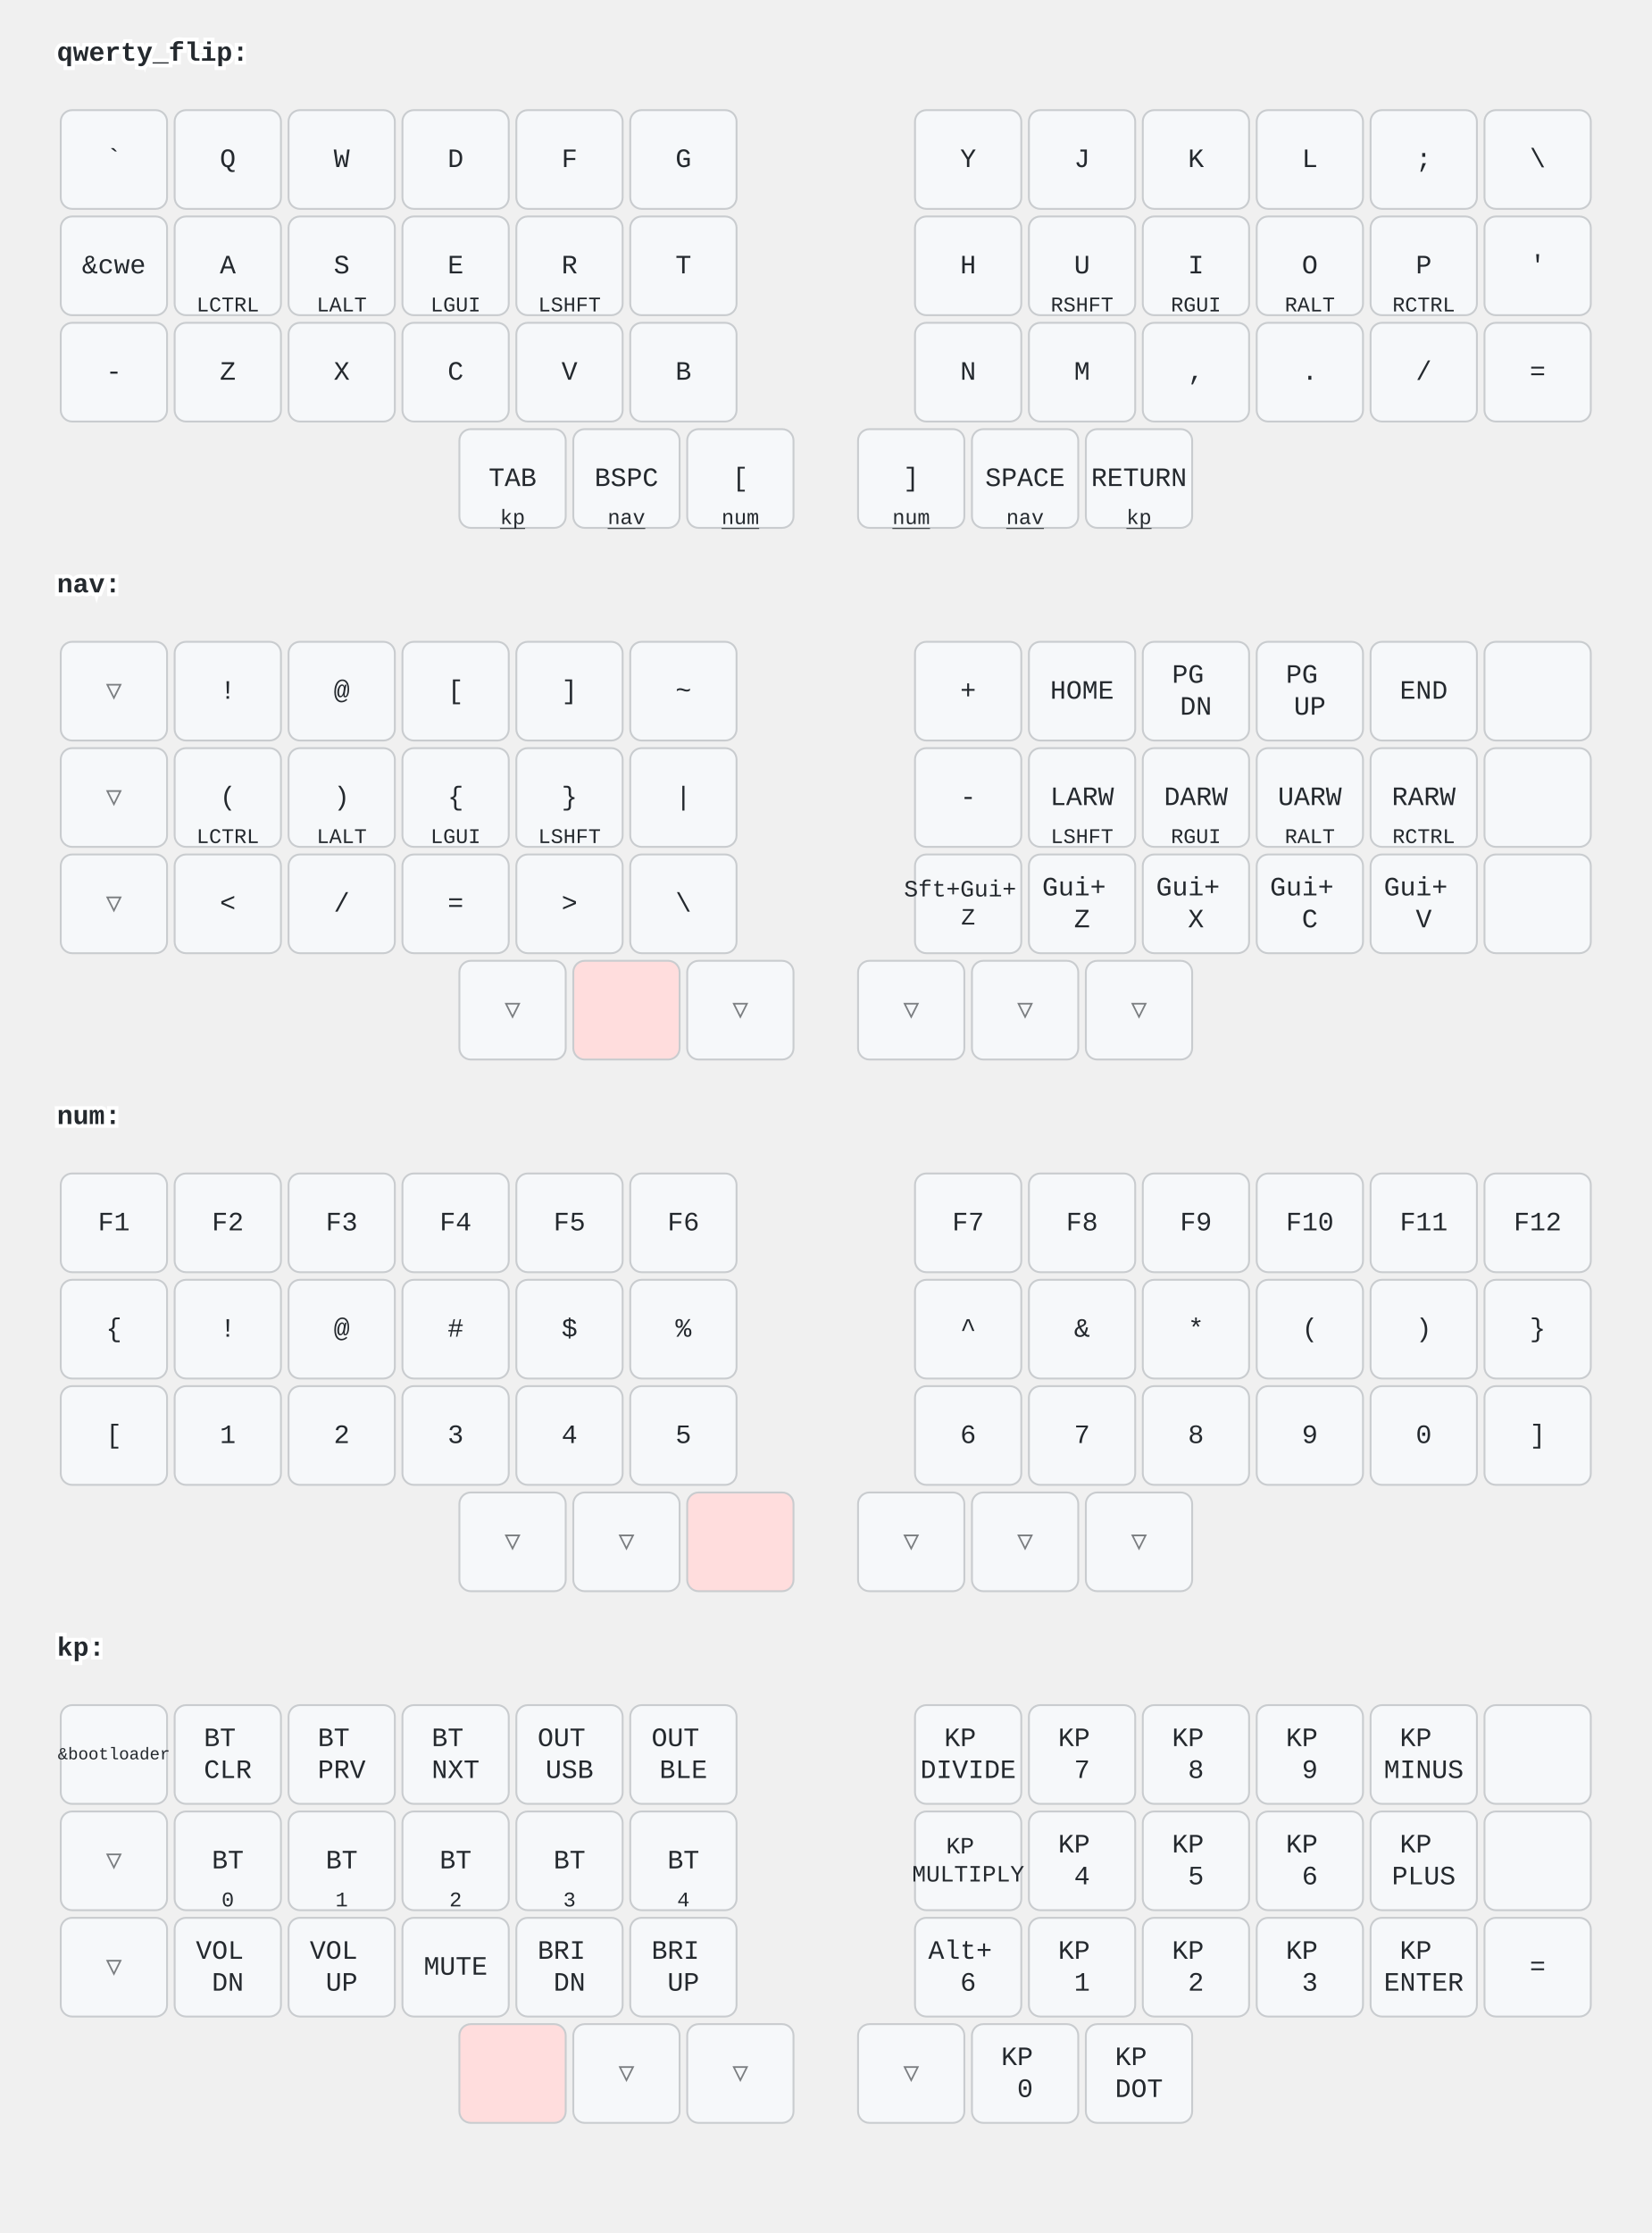
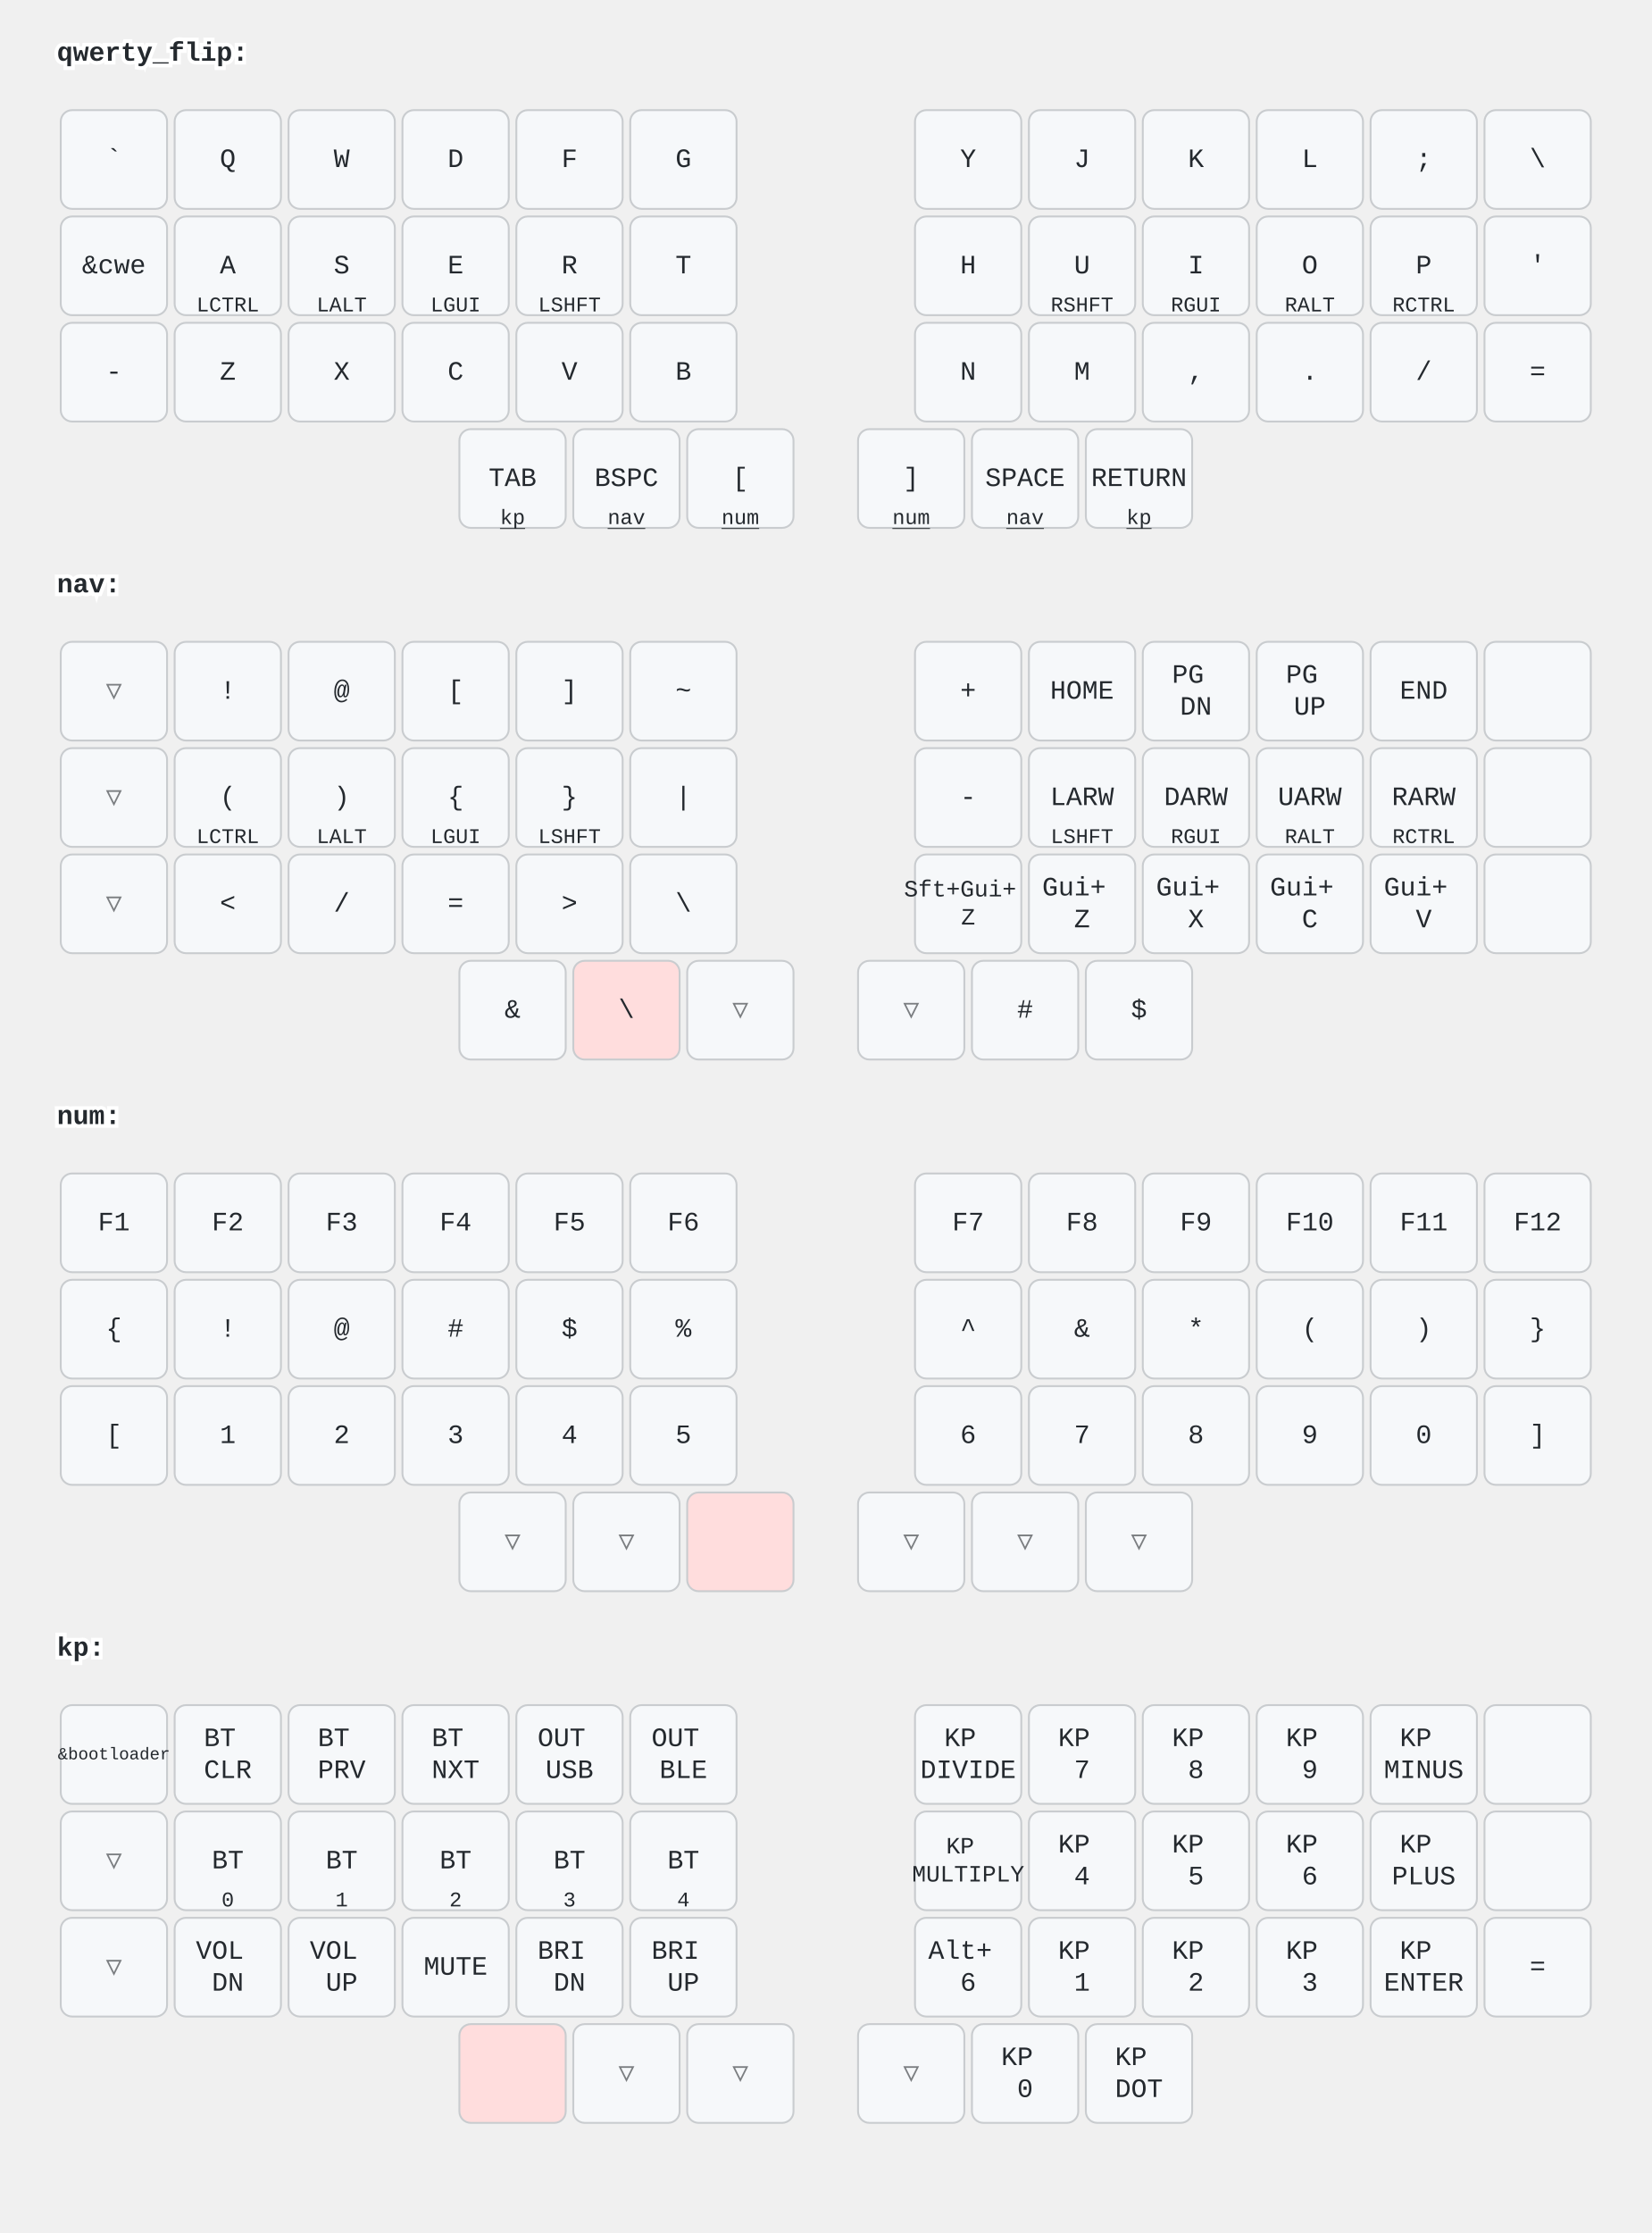
<svg xmlns="http://www.w3.org/2000/svg" width="870" height="1176" viewBox="0 0 870 1176" class="keymap">
  <style>/* inherit to force styles through use tags */
svg path {
    fill: inherit;
}

/* font and background color specifications */
svg.keymap {
    font-family: SFMono-Regular,Consolas,Liberation Mono,Menlo,monospace;
    font-size: 14px;
    font-kerning: normal;
    text-rendering: optimizeLegibility;
    fill: #24292e;
}

/* default key styling */
rect.key {
    fill: #f6f8fa;
}

rect.key, rect.combo {
    stroke: #c9cccf;
    stroke-width: 1;
}

/* default key side styling, only used is draw_key_sides is set */
rect.side {
    filter: brightness(90%);
}

/* color accent for combo boxes */
rect.combo, rect.combo-separate {
    fill: #cdf;
}

/* color accent for held keys */
rect.held, rect.combo.held {
    fill: #fdd;
}

/* color accent for ghost (optional) keys */
rect.ghost, rect.combo.ghost {
    stroke-dasharray: 4, 4;
    stroke-width: 2;
}

text {
    text-anchor: middle;
    dominant-baseline: middle;
}

/* styling for layer labels */
text.label {
    font-weight: bold;
    text-anchor: start;
    stroke: white;
    stroke-width: 4;
    paint-order: stroke;
}

/* styling for optional footer */
text.footer {
    text-anchor: end;
    dominant-baseline: auto;
    stroke: white;
    stroke-width: 4;
    paint-order: stroke;
}

/* styling for combo tap, and key hold/shifted label text */
text.combo, text.hold, text.shifted {
    font-size: 11px;
}

text.hold {
    text-anchor: middle;
    dominant-baseline: auto;
}

text.shifted {
    text-anchor: middle;
    dominant-baseline: hanging;
}

text.layer-activator {
    text-decoration: underline;
}

/* styling for hold/shifted label text in combo box */
text.combo.hold, text.combo.shifted {
    font-size: 8px;
}

/* lighter symbol for transparent keys */
text.trans {
    fill: #7b7e81;
}

/* styling for combo dendrons */
path.combo {
    stroke-width: 1;
    stroke: gray;
    fill: none;
}

/* Start Tabler Icons Cleanup */
/* cannot use height/width with glyphs */
.icon-tabler &gt; path {
    fill: inherit;
    stroke: inherit;
    stroke-width: 2;
}
/* hide tabler's default box */
.icon-tabler &gt; path[stroke="none"][fill="none"] {
    visibility: hidden;
}
/* End Tabler Icons Cleanup */
</style>
  <g transform="translate(30, 0)" class="layer-qwerty_flip">
    <text x="0" y="28" class="label" id="qwerty_flip">qwerty_flip:</text>
    <g transform="translate(0, 56)">
      <g transform="translate(30, 28)" class="key keypos-0">
        <rect rx="6" ry="6" x="-28" y="-26" width="56" height="52" class="key" />
        <text x="0" y="0" class="key tap">`</text>
      </g>
      <g transform="translate(90, 28)" class="key keypos-1">
        <rect rx="6" ry="6" x="-28" y="-26" width="56" height="52" class="key" />
        <text x="0" y="0" class="key tap">Q</text>
      </g>
      <g transform="translate(150, 28)" class="key keypos-2">
        <rect rx="6" ry="6" x="-28" y="-26" width="56" height="52" class="key" />
        <text x="0" y="0" class="key tap">W</text>
      </g>
      <g transform="translate(210, 28)" class="key keypos-3">
        <rect rx="6" ry="6" x="-28" y="-26" width="56" height="52" class="key" />
        <text x="0" y="0" class="key tap">D</text>
      </g>
      <g transform="translate(270, 28)" class="key keypos-4">
        <rect rx="6" ry="6" x="-28" y="-26" width="56" height="52" class="key" />
        <text x="0" y="0" class="key tap">F</text>
      </g>
      <g transform="translate(330, 28)" class="key keypos-5">
        <rect rx="6" ry="6" x="-28" y="-26" width="56" height="52" class="key" />
        <text x="0" y="0" class="key tap">G</text>
      </g>
      <g transform="translate(480, 28)" class="key keypos-6">
        <rect rx="6" ry="6" x="-28" y="-26" width="56" height="52" class="key" />
        <text x="0" y="0" class="key tap">Y</text>
      </g>
      <g transform="translate(540, 28)" class="key keypos-7">
        <rect rx="6" ry="6" x="-28" y="-26" width="56" height="52" class="key" />
        <text x="0" y="0" class="key tap">J</text>
      </g>
      <g transform="translate(600, 28)" class="key keypos-8">
        <rect rx="6" ry="6" x="-28" y="-26" width="56" height="52" class="key" />
        <text x="0" y="0" class="key tap">K</text>
      </g>
      <g transform="translate(660, 28)" class="key keypos-9">
        <rect rx="6" ry="6" x="-28" y="-26" width="56" height="52" class="key" />
        <text x="0" y="0" class="key tap">L</text>
      </g>
      <g transform="translate(720, 28)" class="key keypos-10">
        <rect rx="6" ry="6" x="-28" y="-26" width="56" height="52" class="key" />
        <text x="0" y="0" class="key tap">;</text>
      </g>
      <g transform="translate(780, 28)" class="key keypos-11">
        <rect rx="6" ry="6" x="-28" y="-26" width="56" height="52" class="key" />
        <text x="0" y="0" class="key tap">\</text>
      </g>
      <g transform="translate(30, 84)" class="key keypos-12">
        <rect rx="6" ry="6" x="-28" y="-26" width="56" height="52" class="key" />
        <text x="0" y="0" class="key tap">&amp;cwe</text>
      </g>
      <g transform="translate(90, 84)" class="key keypos-13">
        <rect rx="6" ry="6" x="-28" y="-26" width="56" height="52" class="key" />
        <text x="0" y="0" class="key tap">A</text>
        <text x="0" y="24" class="key hold">LCTRL</text>
      </g>
      <g transform="translate(150, 84)" class="key keypos-14">
        <rect rx="6" ry="6" x="-28" y="-26" width="56" height="52" class="key" />
        <text x="0" y="0" class="key tap">S</text>
        <text x="0" y="24" class="key hold">LALT</text>
      </g>
      <g transform="translate(210, 84)" class="key keypos-15">
        <rect rx="6" ry="6" x="-28" y="-26" width="56" height="52" class="key" />
        <text x="0" y="0" class="key tap">E</text>
        <text x="0" y="24" class="key hold">LGUI</text>
      </g>
      <g transform="translate(270, 84)" class="key keypos-16">
        <rect rx="6" ry="6" x="-28" y="-26" width="56" height="52" class="key" />
        <text x="0" y="0" class="key tap">R</text>
        <text x="0" y="24" class="key hold">LSHFT</text>
      </g>
      <g transform="translate(330, 84)" class="key keypos-17">
        <rect rx="6" ry="6" x="-28" y="-26" width="56" height="52" class="key" />
        <text x="0" y="0" class="key tap">T</text>
      </g>
      <g transform="translate(480, 84)" class="key keypos-18">
        <rect rx="6" ry="6" x="-28" y="-26" width="56" height="52" class="key" />
        <text x="0" y="0" class="key tap">H</text>
      </g>
      <g transform="translate(540, 84)" class="key keypos-19">
        <rect rx="6" ry="6" x="-28" y="-26" width="56" height="52" class="key" />
        <text x="0" y="0" class="key tap">U</text>
        <text x="0" y="24" class="key hold">RSHFT</text>
      </g>
      <g transform="translate(600, 84)" class="key keypos-20">
        <rect rx="6" ry="6" x="-28" y="-26" width="56" height="52" class="key" />
        <text x="0" y="0" class="key tap">I</text>
        <text x="0" y="24" class="key hold">RGUI</text>
      </g>
      <g transform="translate(660, 84)" class="key keypos-21">
        <rect rx="6" ry="6" x="-28" y="-26" width="56" height="52" class="key" />
        <text x="0" y="0" class="key tap">O</text>
        <text x="0" y="24" class="key hold">RALT</text>
      </g>
      <g transform="translate(720, 84)" class="key keypos-22">
        <rect rx="6" ry="6" x="-28" y="-26" width="56" height="52" class="key" />
        <text x="0" y="0" class="key tap">P</text>
        <text x="0" y="24" class="key hold">RCTRL</text>
      </g>
      <g transform="translate(780, 84)" class="key keypos-23">
        <rect rx="6" ry="6" x="-28" y="-26" width="56" height="52" class="key" />
        <text x="0" y="0" class="key tap">'</text>
      </g>
      <g transform="translate(30, 140)" class="key keypos-24">
        <rect rx="6" ry="6" x="-28" y="-26" width="56" height="52" class="key" />
        <text x="0" y="0" class="key tap">-</text>
      </g>
      <g transform="translate(90, 140)" class="key keypos-25">
        <rect rx="6" ry="6" x="-28" y="-26" width="56" height="52" class="key" />
        <text x="0" y="0" class="key tap">Z</text>
      </g>
      <g transform="translate(150, 140)" class="key keypos-26">
        <rect rx="6" ry="6" x="-28" y="-26" width="56" height="52" class="key" />
        <text x="0" y="0" class="key tap">X</text>
      </g>
      <g transform="translate(210, 140)" class="key keypos-27">
        <rect rx="6" ry="6" x="-28" y="-26" width="56" height="52" class="key" />
        <text x="0" y="0" class="key tap">C</text>
      </g>
      <g transform="translate(270, 140)" class="key keypos-28">
        <rect rx="6" ry="6" x="-28" y="-26" width="56" height="52" class="key" />
        <text x="0" y="0" class="key tap">V</text>
      </g>
      <g transform="translate(330, 140)" class="key keypos-29">
        <rect rx="6" ry="6" x="-28" y="-26" width="56" height="52" class="key" />
        <text x="0" y="0" class="key tap">B</text>
      </g>
      <g transform="translate(480, 140)" class="key keypos-30">
        <rect rx="6" ry="6" x="-28" y="-26" width="56" height="52" class="key" />
        <text x="0" y="0" class="key tap">N</text>
      </g>
      <g transform="translate(540, 140)" class="key keypos-31">
        <rect rx="6" ry="6" x="-28" y="-26" width="56" height="52" class="key" />
        <text x="0" y="0" class="key tap">M</text>
      </g>
      <g transform="translate(600, 140)" class="key keypos-32">
        <rect rx="6" ry="6" x="-28" y="-26" width="56" height="52" class="key" />
        <text x="0" y="0" class="key tap">,</text>
      </g>
      <g transform="translate(660, 140)" class="key keypos-33">
        <rect rx="6" ry="6" x="-28" y="-26" width="56" height="52" class="key" />
        <text x="0" y="0" class="key tap">.</text>
      </g>
      <g transform="translate(720, 140)" class="key keypos-34">
        <rect rx="6" ry="6" x="-28" y="-26" width="56" height="52" class="key" />
        <text x="0" y="0" class="key tap">/</text>
      </g>
      <g transform="translate(780, 140)" class="key keypos-35">
        <rect rx="6" ry="6" x="-28" y="-26" width="56" height="52" class="key" />
        <text x="0" y="0" class="key tap">=</text>
      </g>
      <g transform="translate(240, 196)" class="key keypos-36">
        <rect rx="6" ry="6" x="-28" y="-26" width="56" height="52" class="key" />
        <text x="0" y="0" class="key tap">TAB</text>
        <a href="#kp">
          <text x="0" y="24" class="key hold layer-activator">kp</text>
        </a>
      </g>
      <g transform="translate(300, 196)" class="key keypos-37">
        <rect rx="6" ry="6" x="-28" y="-26" width="56" height="52" class="key" />
        <text x="0" y="0" class="key tap">BSPC</text>
        <a href="#nav">
          <text x="0" y="24" class="key hold layer-activator">nav</text>
        </a>
      </g>
      <g transform="translate(360, 196)" class="key keypos-38">
        <rect rx="6" ry="6" x="-28" y="-26" width="56" height="52" class="key" />
        <text x="0" y="0" class="key tap">[</text>
        <a href="#num">
          <text x="0" y="24" class="key hold layer-activator">num</text>
        </a>
      </g>
      <g transform="translate(450, 196)" class="key keypos-39">
        <rect rx="6" ry="6" x="-28" y="-26" width="56" height="52" class="key" />
        <text x="0" y="0" class="key tap">]</text>
        <a href="#num">
          <text x="0" y="24" class="key hold layer-activator">num</text>
        </a>
      </g>
      <g transform="translate(510, 196)" class="key keypos-40">
        <rect rx="6" ry="6" x="-28" y="-26" width="56" height="52" class="key" />
        <text x="0" y="0" class="key tap">SPACE</text>
        <a href="#nav">
          <text x="0" y="24" class="key hold layer-activator">nav</text>
        </a>
      </g>
      <g transform="translate(570, 196)" class="key keypos-41">
        <rect rx="6" ry="6" x="-28" y="-26" width="56" height="52" class="key" />
        <text x="0" y="0" class="key tap">RETURN</text>
        <a href="#kp">
          <text x="0" y="24" class="key hold layer-activator">kp</text>
        </a>
      </g>
    </g>
  </g>
  <g transform="translate(30, 280)" class="layer-nav">
    <text x="0" y="28" class="label" id="nav">nav:</text>
    <g transform="translate(0, 56)">
      <g transform="translate(30, 28)" class="key trans keypos-0">
        <rect rx="6" ry="6" x="-28" y="-26" width="56" height="52" class="key trans" />
        <text x="0" y="0" class="key trans tap">▽</text>
      </g>
      <g transform="translate(90, 28)" class="key keypos-1">
        <rect rx="6" ry="6" x="-28" y="-26" width="56" height="52" class="key" />
        <text x="0" y="0" class="key tap">!</text>
      </g>
      <g transform="translate(150, 28)" class="key keypos-2">
        <rect rx="6" ry="6" x="-28" y="-26" width="56" height="52" class="key" />
        <text x="0" y="0" class="key tap">@</text>
      </g>
      <g transform="translate(210, 28)" class="key keypos-3">
        <rect rx="6" ry="6" x="-28" y="-26" width="56" height="52" class="key" />
        <text x="0" y="0" class="key tap">[</text>
      </g>
      <g transform="translate(270, 28)" class="key keypos-4">
        <rect rx="6" ry="6" x="-28" y="-26" width="56" height="52" class="key" />
        <text x="0" y="0" class="key tap">]</text>
      </g>
      <g transform="translate(330, 28)" class="key keypos-5">
        <rect rx="6" ry="6" x="-28" y="-26" width="56" height="52" class="key" />
        <text x="0" y="0" class="key tap">~</text>
      </g>
      <g transform="translate(480, 28)" class="key keypos-6">
        <rect rx="6" ry="6" x="-28" y="-26" width="56" height="52" class="key" />
        <text x="0" y="0" class="key tap">+</text>
      </g>
      <g transform="translate(540, 28)" class="key keypos-7">
        <rect rx="6" ry="6" x="-28" y="-26" width="56" height="52" class="key" />
        <text x="0" y="0" class="key tap">HOME</text>
      </g>
      <g transform="translate(600, 28)" class="key keypos-8">
        <rect rx="6" ry="6" x="-28" y="-26" width="56" height="52" class="key" />
        <text x="0" y="0" class="key tap">
          <tspan x="0" dy="-0.6em">PG</tspan>
          <tspan x="0" dy="1.2em">DN</tspan>
        </text>
      </g>
      <g transform="translate(660, 28)" class="key keypos-9">
        <rect rx="6" ry="6" x="-28" y="-26" width="56" height="52" class="key" />
        <text x="0" y="0" class="key tap">
          <tspan x="0" dy="-0.6em">PG</tspan>
          <tspan x="0" dy="1.2em">UP</tspan>
        </text>
      </g>
      <g transform="translate(720, 28)" class="key keypos-10">
        <rect rx="6" ry="6" x="-28" y="-26" width="56" height="52" class="key" />
        <text x="0" y="0" class="key tap">END</text>
      </g>
      <g transform="translate(780, 28)" class="key keypos-11">
        <rect rx="6" ry="6" x="-28" y="-26" width="56" height="52" class="key" />
      </g>
      <g transform="translate(30, 84)" class="key trans keypos-12">
        <rect rx="6" ry="6" x="-28" y="-26" width="56" height="52" class="key trans" />
        <text x="0" y="0" class="key trans tap">▽</text>
      </g>
      <g transform="translate(90, 84)" class="key keypos-13">
        <rect rx="6" ry="6" x="-28" y="-26" width="56" height="52" class="key" />
        <text x="0" y="0" class="key tap">(</text>
        <text x="0" y="24" class="key hold">LCTRL</text>
      </g>
      <g transform="translate(150, 84)" class="key keypos-14">
        <rect rx="6" ry="6" x="-28" y="-26" width="56" height="52" class="key" />
        <text x="0" y="0" class="key tap">)</text>
        <text x="0" y="24" class="key hold">LALT</text>
      </g>
      <g transform="translate(210, 84)" class="key keypos-15">
        <rect rx="6" ry="6" x="-28" y="-26" width="56" height="52" class="key" />
        <text x="0" y="0" class="key tap">{</text>
        <text x="0" y="24" class="key hold">LGUI</text>
      </g>
      <g transform="translate(270, 84)" class="key keypos-16">
        <rect rx="6" ry="6" x="-28" y="-26" width="56" height="52" class="key" />
        <text x="0" y="0" class="key tap">}</text>
        <text x="0" y="24" class="key hold">LSHFT</text>
      </g>
      <g transform="translate(330, 84)" class="key keypos-17">
        <rect rx="6" ry="6" x="-28" y="-26" width="56" height="52" class="key" />
        <text x="0" y="0" class="key tap">|</text>
      </g>
      <g transform="translate(480, 84)" class="key keypos-18">
        <rect rx="6" ry="6" x="-28" y="-26" width="56" height="52" class="key" />
        <text x="0" y="0" class="key tap">-</text>
      </g>
      <g transform="translate(540, 84)" class="key keypos-19">
        <rect rx="6" ry="6" x="-28" y="-26" width="56" height="52" class="key" />
        <text x="0" y="0" class="key tap">LARW</text>
        <text x="0" y="24" class="key hold">LSHFT</text>
      </g>
      <g transform="translate(600, 84)" class="key keypos-20">
        <rect rx="6" ry="6" x="-28" y="-26" width="56" height="52" class="key" />
        <text x="0" y="0" class="key tap">DARW</text>
        <text x="0" y="24" class="key hold">RGUI</text>
      </g>
      <g transform="translate(660, 84)" class="key keypos-21">
        <rect rx="6" ry="6" x="-28" y="-26" width="56" height="52" class="key" />
        <text x="0" y="0" class="key tap">UARW</text>
        <text x="0" y="24" class="key hold">RALT</text>
      </g>
      <g transform="translate(720, 84)" class="key keypos-22">
        <rect rx="6" ry="6" x="-28" y="-26" width="56" height="52" class="key" />
        <text x="0" y="0" class="key tap">RARW</text>
        <text x="0" y="24" class="key hold">RCTRL</text>
      </g>
      <g transform="translate(780, 84)" class="key keypos-23">
        <rect rx="6" ry="6" x="-28" y="-26" width="56" height="52" class="key" />
      </g>
      <g transform="translate(30, 140)" class="key trans keypos-24">
        <rect rx="6" ry="6" x="-28" y="-26" width="56" height="52" class="key trans" />
        <text x="0" y="0" class="key trans tap">▽</text>
      </g>
      <g transform="translate(90, 140)" class="key keypos-25">
        <rect rx="6" ry="6" x="-28" y="-26" width="56" height="52" class="key" />
        <text x="0" y="0" class="key tap">&lt;</text>
      </g>
      <g transform="translate(150, 140)" class="key keypos-26">
        <rect rx="6" ry="6" x="-28" y="-26" width="56" height="52" class="key" />
        <text x="0" y="0" class="key tap">/</text>
      </g>
      <g transform="translate(210, 140)" class="key keypos-27">
        <rect rx="6" ry="6" x="-28" y="-26" width="56" height="52" class="key" />
        <text x="0" y="0" class="key tap">=</text>
      </g>
      <g transform="translate(270, 140)" class="key keypos-28">
        <rect rx="6" ry="6" x="-28" y="-26" width="56" height="52" class="key" />
        <text x="0" y="0" class="key tap">&gt;</text>
      </g>
      <g transform="translate(330, 140)" class="key keypos-29">
        <rect rx="6" ry="6" x="-28" y="-26" width="56" height="52" class="key" />
        <text x="0" y="0" class="key tap">\</text>
      </g>
      <g transform="translate(480, 140)" class="key keypos-30">
        <rect rx="6" ry="6" x="-28" y="-26" width="56" height="52" class="key" />
        <text x="0" y="0" class="key tap">
          <tspan x="0" dy="-0.6em" style="font-size: 88%">Sft+Gui+</tspan>
          <tspan x="0" dy="1.2em" style="font-size: 88%">Z</tspan>
        </text>
      </g>
      <g transform="translate(540, 140)" class="key keypos-31">
        <rect rx="6" ry="6" x="-28" y="-26" width="56" height="52" class="key" />
        <text x="0" y="0" class="key tap">
          <tspan x="0" dy="-0.6em">Gui+</tspan>
          <tspan x="0" dy="1.2em">Z</tspan>
        </text>
      </g>
      <g transform="translate(600, 140)" class="key keypos-32">
        <rect rx="6" ry="6" x="-28" y="-26" width="56" height="52" class="key" />
        <text x="0" y="0" class="key tap">
          <tspan x="0" dy="-0.6em">Gui+</tspan>
          <tspan x="0" dy="1.2em">X</tspan>
        </text>
      </g>
      <g transform="translate(660, 140)" class="key keypos-33">
        <rect rx="6" ry="6" x="-28" y="-26" width="56" height="52" class="key" />
        <text x="0" y="0" class="key tap">
          <tspan x="0" dy="-0.6em">Gui+</tspan>
          <tspan x="0" dy="1.2em">C</tspan>
        </text>
      </g>
      <g transform="translate(720, 140)" class="key keypos-34">
        <rect rx="6" ry="6" x="-28" y="-26" width="56" height="52" class="key" />
        <text x="0" y="0" class="key tap">
          <tspan x="0" dy="-0.6em">Gui+</tspan>
          <tspan x="0" dy="1.2em">V</tspan>
        </text>
      </g>
      <g transform="translate(780, 140)" class="key keypos-35">
        <rect rx="6" ry="6" x="-28" y="-26" width="56" height="52" class="key" />
      </g>
-       <g transform="translate(240, 196)" class="key trans keypos-36">
-         <rect rx="6" ry="6" x="-28" y="-26" width="56" height="52" class="key trans" />
-         <text x="0" y="0" class="key trans tap">▽</text>
+       <g transform="translate(240, 196)" class="key keypos-36">
+         <rect rx="6" ry="6" x="-28" y="-26" width="56" height="52" class="key" />
+         <text x="0" y="0" class="key tap">&amp;</text>
      </g>
      <g transform="translate(300, 196)" class="key held keypos-37">
        <rect rx="6" ry="6" x="-28" y="-26" width="56" height="52" class="key held" />
+         <text x="0" y="0" class="key held tap">\</text>
      </g>
      <g transform="translate(360, 196)" class="key trans keypos-38">
        <rect rx="6" ry="6" x="-28" y="-26" width="56" height="52" class="key trans" />
        <text x="0" y="0" class="key trans tap">▽</text>
      </g>
      <g transform="translate(450, 196)" class="key trans keypos-39">
        <rect rx="6" ry="6" x="-28" y="-26" width="56" height="52" class="key trans" />
        <text x="0" y="0" class="key trans tap">▽</text>
      </g>
-       <g transform="translate(510, 196)" class="key trans keypos-40">
-         <rect rx="6" ry="6" x="-28" y="-26" width="56" height="52" class="key trans" />
-         <text x="0" y="0" class="key trans tap">▽</text>
-       </g>
-       <g transform="translate(570, 196)" class="key trans keypos-41">
-         <rect rx="6" ry="6" x="-28" y="-26" width="56" height="52" class="key trans" />
-         <text x="0" y="0" class="key trans tap">▽</text>
+       <g transform="translate(510, 196)" class="key keypos-40">
+         <rect rx="6" ry="6" x="-28" y="-26" width="56" height="52" class="key" />
+         <text x="0" y="0" class="key tap">#</text>
+       </g>
+       <g transform="translate(570, 196)" class="key keypos-41">
+         <rect rx="6" ry="6" x="-28" y="-26" width="56" height="52" class="key" />
+         <text x="0" y="0" class="key tap">$</text>
      </g>
    </g>
  </g>
  <g transform="translate(30, 560)" class="layer-num">
    <text x="0" y="28" class="label" id="num">num:</text>
    <g transform="translate(0, 56)">
      <g transform="translate(30, 28)" class="key keypos-0">
        <rect rx="6" ry="6" x="-28" y="-26" width="56" height="52" class="key" />
        <text x="0" y="0" class="key tap">F1</text>
      </g>
      <g transform="translate(90, 28)" class="key keypos-1">
        <rect rx="6" ry="6" x="-28" y="-26" width="56" height="52" class="key" />
        <text x="0" y="0" class="key tap">F2</text>
      </g>
      <g transform="translate(150, 28)" class="key keypos-2">
        <rect rx="6" ry="6" x="-28" y="-26" width="56" height="52" class="key" />
        <text x="0" y="0" class="key tap">F3</text>
      </g>
      <g transform="translate(210, 28)" class="key keypos-3">
        <rect rx="6" ry="6" x="-28" y="-26" width="56" height="52" class="key" />
        <text x="0" y="0" class="key tap">F4</text>
      </g>
      <g transform="translate(270, 28)" class="key keypos-4">
        <rect rx="6" ry="6" x="-28" y="-26" width="56" height="52" class="key" />
        <text x="0" y="0" class="key tap">F5</text>
      </g>
      <g transform="translate(330, 28)" class="key keypos-5">
        <rect rx="6" ry="6" x="-28" y="-26" width="56" height="52" class="key" />
        <text x="0" y="0" class="key tap">F6</text>
      </g>
      <g transform="translate(480, 28)" class="key keypos-6">
        <rect rx="6" ry="6" x="-28" y="-26" width="56" height="52" class="key" />
        <text x="0" y="0" class="key tap">F7</text>
      </g>
      <g transform="translate(540, 28)" class="key keypos-7">
        <rect rx="6" ry="6" x="-28" y="-26" width="56" height="52" class="key" />
        <text x="0" y="0" class="key tap">F8</text>
      </g>
      <g transform="translate(600, 28)" class="key keypos-8">
        <rect rx="6" ry="6" x="-28" y="-26" width="56" height="52" class="key" />
        <text x="0" y="0" class="key tap">F9</text>
      </g>
      <g transform="translate(660, 28)" class="key keypos-9">
        <rect rx="6" ry="6" x="-28" y="-26" width="56" height="52" class="key" />
        <text x="0" y="0" class="key tap">F10</text>
      </g>
      <g transform="translate(720, 28)" class="key keypos-10">
        <rect rx="6" ry="6" x="-28" y="-26" width="56" height="52" class="key" />
        <text x="0" y="0" class="key tap">F11</text>
      </g>
      <g transform="translate(780, 28)" class="key keypos-11">
        <rect rx="6" ry="6" x="-28" y="-26" width="56" height="52" class="key" />
        <text x="0" y="0" class="key tap">F12</text>
      </g>
      <g transform="translate(30, 84)" class="key keypos-12">
        <rect rx="6" ry="6" x="-28" y="-26" width="56" height="52" class="key" />
        <text x="0" y="0" class="key tap">{</text>
      </g>
      <g transform="translate(90, 84)" class="key keypos-13">
        <rect rx="6" ry="6" x="-28" y="-26" width="56" height="52" class="key" />
        <text x="0" y="0" class="key tap">!</text>
      </g>
      <g transform="translate(150, 84)" class="key keypos-14">
        <rect rx="6" ry="6" x="-28" y="-26" width="56" height="52" class="key" />
        <text x="0" y="0" class="key tap">@</text>
      </g>
      <g transform="translate(210, 84)" class="key keypos-15">
        <rect rx="6" ry="6" x="-28" y="-26" width="56" height="52" class="key" />
        <text x="0" y="0" class="key tap">#</text>
      </g>
      <g transform="translate(270, 84)" class="key keypos-16">
        <rect rx="6" ry="6" x="-28" y="-26" width="56" height="52" class="key" />
        <text x="0" y="0" class="key tap">$</text>
      </g>
      <g transform="translate(330, 84)" class="key keypos-17">
        <rect rx="6" ry="6" x="-28" y="-26" width="56" height="52" class="key" />
        <text x="0" y="0" class="key tap">%</text>
      </g>
      <g transform="translate(480, 84)" class="key keypos-18">
        <rect rx="6" ry="6" x="-28" y="-26" width="56" height="52" class="key" />
        <text x="0" y="0" class="key tap">^</text>
      </g>
      <g transform="translate(540, 84)" class="key keypos-19">
        <rect rx="6" ry="6" x="-28" y="-26" width="56" height="52" class="key" />
        <text x="0" y="0" class="key tap">&amp;</text>
      </g>
      <g transform="translate(600, 84)" class="key keypos-20">
        <rect rx="6" ry="6" x="-28" y="-26" width="56" height="52" class="key" />
        <text x="0" y="0" class="key tap">*</text>
      </g>
      <g transform="translate(660, 84)" class="key keypos-21">
        <rect rx="6" ry="6" x="-28" y="-26" width="56" height="52" class="key" />
        <text x="0" y="0" class="key tap">(</text>
      </g>
      <g transform="translate(720, 84)" class="key keypos-22">
        <rect rx="6" ry="6" x="-28" y="-26" width="56" height="52" class="key" />
        <text x="0" y="0" class="key tap">)</text>
      </g>
      <g transform="translate(780, 84)" class="key keypos-23">
        <rect rx="6" ry="6" x="-28" y="-26" width="56" height="52" class="key" />
        <text x="0" y="0" class="key tap">}</text>
      </g>
      <g transform="translate(30, 140)" class="key keypos-24">
        <rect rx="6" ry="6" x="-28" y="-26" width="56" height="52" class="key" />
        <text x="0" y="0" class="key tap">[</text>
      </g>
      <g transform="translate(90, 140)" class="key keypos-25">
        <rect rx="6" ry="6" x="-28" y="-26" width="56" height="52" class="key" />
        <text x="0" y="0" class="key tap">1</text>
      </g>
      <g transform="translate(150, 140)" class="key keypos-26">
        <rect rx="6" ry="6" x="-28" y="-26" width="56" height="52" class="key" />
        <text x="0" y="0" class="key tap">2</text>
      </g>
      <g transform="translate(210, 140)" class="key keypos-27">
        <rect rx="6" ry="6" x="-28" y="-26" width="56" height="52" class="key" />
        <text x="0" y="0" class="key tap">3</text>
      </g>
      <g transform="translate(270, 140)" class="key keypos-28">
        <rect rx="6" ry="6" x="-28" y="-26" width="56" height="52" class="key" />
        <text x="0" y="0" class="key tap">4</text>
      </g>
      <g transform="translate(330, 140)" class="key keypos-29">
        <rect rx="6" ry="6" x="-28" y="-26" width="56" height="52" class="key" />
        <text x="0" y="0" class="key tap">5</text>
      </g>
      <g transform="translate(480, 140)" class="key keypos-30">
        <rect rx="6" ry="6" x="-28" y="-26" width="56" height="52" class="key" />
        <text x="0" y="0" class="key tap">6</text>
      </g>
      <g transform="translate(540, 140)" class="key keypos-31">
        <rect rx="6" ry="6" x="-28" y="-26" width="56" height="52" class="key" />
        <text x="0" y="0" class="key tap">7</text>
      </g>
      <g transform="translate(600, 140)" class="key keypos-32">
        <rect rx="6" ry="6" x="-28" y="-26" width="56" height="52" class="key" />
        <text x="0" y="0" class="key tap">8</text>
      </g>
      <g transform="translate(660, 140)" class="key keypos-33">
        <rect rx="6" ry="6" x="-28" y="-26" width="56" height="52" class="key" />
        <text x="0" y="0" class="key tap">9</text>
      </g>
      <g transform="translate(720, 140)" class="key keypos-34">
        <rect rx="6" ry="6" x="-28" y="-26" width="56" height="52" class="key" />
        <text x="0" y="0" class="key tap">0</text>
      </g>
      <g transform="translate(780, 140)" class="key keypos-35">
        <rect rx="6" ry="6" x="-28" y="-26" width="56" height="52" class="key" />
        <text x="0" y="0" class="key tap">]</text>
      </g>
      <g transform="translate(240, 196)" class="key trans keypos-36">
        <rect rx="6" ry="6" x="-28" y="-26" width="56" height="52" class="key trans" />
        <text x="0" y="0" class="key trans tap">▽</text>
      </g>
      <g transform="translate(300, 196)" class="key trans keypos-37">
        <rect rx="6" ry="6" x="-28" y="-26" width="56" height="52" class="key trans" />
        <text x="0" y="0" class="key trans tap">▽</text>
      </g>
      <g transform="translate(360, 196)" class="key held keypos-38">
        <rect rx="6" ry="6" x="-28" y="-26" width="56" height="52" class="key held" />
      </g>
      <g transform="translate(450, 196)" class="key trans keypos-39">
        <rect rx="6" ry="6" x="-28" y="-26" width="56" height="52" class="key trans" />
        <text x="0" y="0" class="key trans tap">▽</text>
      </g>
      <g transform="translate(510, 196)" class="key trans keypos-40">
        <rect rx="6" ry="6" x="-28" y="-26" width="56" height="52" class="key trans" />
        <text x="0" y="0" class="key trans tap">▽</text>
      </g>
      <g transform="translate(570, 196)" class="key trans keypos-41">
        <rect rx="6" ry="6" x="-28" y="-26" width="56" height="52" class="key trans" />
        <text x="0" y="0" class="key trans tap">▽</text>
      </g>
    </g>
  </g>
  <g transform="translate(30, 840)" class="layer-kp">
    <text x="0" y="28" class="label" id="kp">kp:</text>
    <g transform="translate(0, 56)">
      <g transform="translate(30, 28)" class="key keypos-0">
        <rect rx="6" ry="6" x="-28" y="-26" width="56" height="52" class="key" />
        <text x="0" y="0" class="key tap">
          <tspan style="font-size: 64%">&amp;bootloader</tspan>
        </text>
      </g>
      <g transform="translate(90, 28)" class="key keypos-1">
        <rect rx="6" ry="6" x="-28" y="-26" width="56" height="52" class="key" />
        <text x="0" y="0" class="key tap">
          <tspan x="0" dy="-0.6em">BT</tspan>
          <tspan x="0" dy="1.2em">CLR</tspan>
        </text>
      </g>
      <g transform="translate(150, 28)" class="key keypos-2">
        <rect rx="6" ry="6" x="-28" y="-26" width="56" height="52" class="key" />
        <text x="0" y="0" class="key tap">
          <tspan x="0" dy="-0.6em">BT</tspan>
          <tspan x="0" dy="1.2em">PRV</tspan>
        </text>
      </g>
      <g transform="translate(210, 28)" class="key keypos-3">
        <rect rx="6" ry="6" x="-28" y="-26" width="56" height="52" class="key" />
        <text x="0" y="0" class="key tap">
          <tspan x="0" dy="-0.6em">BT</tspan>
          <tspan x="0" dy="1.2em">NXT</tspan>
        </text>
      </g>
      <g transform="translate(270, 28)" class="key keypos-4">
        <rect rx="6" ry="6" x="-28" y="-26" width="56" height="52" class="key" />
        <text x="0" y="0" class="key tap">
          <tspan x="0" dy="-0.6em">OUT</tspan>
          <tspan x="0" dy="1.2em">USB</tspan>
        </text>
      </g>
      <g transform="translate(330, 28)" class="key keypos-5">
        <rect rx="6" ry="6" x="-28" y="-26" width="56" height="52" class="key" />
        <text x="0" y="0" class="key tap">
          <tspan x="0" dy="-0.6em">OUT</tspan>
          <tspan x="0" dy="1.2em">BLE</tspan>
        </text>
      </g>
      <g transform="translate(480, 28)" class="key keypos-6">
        <rect rx="6" ry="6" x="-28" y="-26" width="56" height="52" class="key" />
        <text x="0" y="0" class="key tap">
          <tspan x="0" dy="-0.6em">KP</tspan>
          <tspan x="0" dy="1.2em">DIVIDE</tspan>
        </text>
      </g>
      <g transform="translate(540, 28)" class="key keypos-7">
        <rect rx="6" ry="6" x="-28" y="-26" width="56" height="52" class="key" />
        <text x="0" y="0" class="key tap">
          <tspan x="0" dy="-0.6em">KP</tspan>
          <tspan x="0" dy="1.2em">7</tspan>
        </text>
      </g>
      <g transform="translate(600, 28)" class="key keypos-8">
        <rect rx="6" ry="6" x="-28" y="-26" width="56" height="52" class="key" />
        <text x="0" y="0" class="key tap">
          <tspan x="0" dy="-0.6em">KP</tspan>
          <tspan x="0" dy="1.2em">8</tspan>
        </text>
      </g>
      <g transform="translate(660, 28)" class="key keypos-9">
        <rect rx="6" ry="6" x="-28" y="-26" width="56" height="52" class="key" />
        <text x="0" y="0" class="key tap">
          <tspan x="0" dy="-0.6em">KP</tspan>
          <tspan x="0" dy="1.2em">9</tspan>
        </text>
      </g>
      <g transform="translate(720, 28)" class="key keypos-10">
        <rect rx="6" ry="6" x="-28" y="-26" width="56" height="52" class="key" />
        <text x="0" y="0" class="key tap">
          <tspan x="0" dy="-0.6em">KP</tspan>
          <tspan x="0" dy="1.2em">MINUS</tspan>
        </text>
      </g>
      <g transform="translate(780, 28)" class="key keypos-11">
        <rect rx="6" ry="6" x="-28" y="-26" width="56" height="52" class="key" />
      </g>
      <g transform="translate(30, 84)" class="key trans keypos-12">
        <rect rx="6" ry="6" x="-28" y="-26" width="56" height="52" class="key trans" />
        <text x="0" y="0" class="key trans tap">▽</text>
      </g>
      <g transform="translate(90, 84)" class="key keypos-13">
        <rect rx="6" ry="6" x="-28" y="-26" width="56" height="52" class="key" />
        <text x="0" y="0" class="key tap">BT</text>
        <text x="0" y="24" class="key hold">0</text>
      </g>
      <g transform="translate(150, 84)" class="key keypos-14">
        <rect rx="6" ry="6" x="-28" y="-26" width="56" height="52" class="key" />
        <text x="0" y="0" class="key tap">BT</text>
        <text x="0" y="24" class="key hold">1</text>
      </g>
      <g transform="translate(210, 84)" class="key keypos-15">
        <rect rx="6" ry="6" x="-28" y="-26" width="56" height="52" class="key" />
        <text x="0" y="0" class="key tap">BT</text>
        <text x="0" y="24" class="key hold">2</text>
      </g>
      <g transform="translate(270, 84)" class="key keypos-16">
        <rect rx="6" ry="6" x="-28" y="-26" width="56" height="52" class="key" />
        <text x="0" y="0" class="key tap">BT</text>
        <text x="0" y="24" class="key hold">3</text>
      </g>
      <g transform="translate(330, 84)" class="key keypos-17">
        <rect rx="6" ry="6" x="-28" y="-26" width="56" height="52" class="key" />
        <text x="0" y="0" class="key tap">BT</text>
        <text x="0" y="24" class="key hold">4</text>
      </g>
      <g transform="translate(480, 84)" class="key keypos-18">
        <rect rx="6" ry="6" x="-28" y="-26" width="56" height="52" class="key" />
        <text x="0" y="0" class="key tap">
          <tspan x="0" dy="-0.6em" style="font-size: 88%">KP</tspan>
          <tspan x="0" dy="1.2em" style="font-size: 88%">MULTIPLY</tspan>
        </text>
      </g>
      <g transform="translate(540, 84)" class="key keypos-19">
        <rect rx="6" ry="6" x="-28" y="-26" width="56" height="52" class="key" />
        <text x="0" y="0" class="key tap">
          <tspan x="0" dy="-0.6em">KP</tspan>
          <tspan x="0" dy="1.2em">4</tspan>
        </text>
      </g>
      <g transform="translate(600, 84)" class="key keypos-20">
        <rect rx="6" ry="6" x="-28" y="-26" width="56" height="52" class="key" />
        <text x="0" y="0" class="key tap">
          <tspan x="0" dy="-0.6em">KP</tspan>
          <tspan x="0" dy="1.2em">5</tspan>
        </text>
      </g>
      <g transform="translate(660, 84)" class="key keypos-21">
        <rect rx="6" ry="6" x="-28" y="-26" width="56" height="52" class="key" />
        <text x="0" y="0" class="key tap">
          <tspan x="0" dy="-0.6em">KP</tspan>
          <tspan x="0" dy="1.2em">6</tspan>
        </text>
      </g>
      <g transform="translate(720, 84)" class="key keypos-22">
        <rect rx="6" ry="6" x="-28" y="-26" width="56" height="52" class="key" />
        <text x="0" y="0" class="key tap">
          <tspan x="0" dy="-0.6em">KP</tspan>
          <tspan x="0" dy="1.2em">PLUS</tspan>
        </text>
      </g>
      <g transform="translate(780, 84)" class="key keypos-23">
        <rect rx="6" ry="6" x="-28" y="-26" width="56" height="52" class="key" />
      </g>
      <g transform="translate(30, 140)" class="key trans keypos-24">
        <rect rx="6" ry="6" x="-28" y="-26" width="56" height="52" class="key trans" />
        <text x="0" y="0" class="key trans tap">▽</text>
      </g>
      <g transform="translate(90, 140)" class="key keypos-25">
        <rect rx="6" ry="6" x="-28" y="-26" width="56" height="52" class="key" />
        <text x="0" y="0" class="key tap">
          <tspan x="0" dy="-0.6em">VOL</tspan>
          <tspan x="0" dy="1.2em">DN</tspan>
        </text>
      </g>
      <g transform="translate(150, 140)" class="key keypos-26">
        <rect rx="6" ry="6" x="-28" y="-26" width="56" height="52" class="key" />
        <text x="0" y="0" class="key tap">
          <tspan x="0" dy="-0.6em">VOL</tspan>
          <tspan x="0" dy="1.2em">UP</tspan>
        </text>
      </g>
      <g transform="translate(210, 140)" class="key keypos-27">
        <rect rx="6" ry="6" x="-28" y="-26" width="56" height="52" class="key" />
        <text x="0" y="0" class="key tap">MUTE</text>
      </g>
      <g transform="translate(270, 140)" class="key keypos-28">
        <rect rx="6" ry="6" x="-28" y="-26" width="56" height="52" class="key" />
        <text x="0" y="0" class="key tap">
          <tspan x="0" dy="-0.6em">BRI</tspan>
          <tspan x="0" dy="1.2em">DN</tspan>
        </text>
      </g>
      <g transform="translate(330, 140)" class="key keypos-29">
        <rect rx="6" ry="6" x="-28" y="-26" width="56" height="52" class="key" />
        <text x="0" y="0" class="key tap">
          <tspan x="0" dy="-0.6em">BRI</tspan>
          <tspan x="0" dy="1.2em">UP</tspan>
        </text>
      </g>
      <g transform="translate(480, 140)" class="key keypos-30">
        <rect rx="6" ry="6" x="-28" y="-26" width="56" height="52" class="key" />
        <text x="0" y="0" class="key tap">
          <tspan x="0" dy="-0.6em">Alt+</tspan>
          <tspan x="0" dy="1.2em">6</tspan>
        </text>
      </g>
      <g transform="translate(540, 140)" class="key keypos-31">
        <rect rx="6" ry="6" x="-28" y="-26" width="56" height="52" class="key" />
        <text x="0" y="0" class="key tap">
          <tspan x="0" dy="-0.6em">KP</tspan>
          <tspan x="0" dy="1.2em">1</tspan>
        </text>
      </g>
      <g transform="translate(600, 140)" class="key keypos-32">
        <rect rx="6" ry="6" x="-28" y="-26" width="56" height="52" class="key" />
        <text x="0" y="0" class="key tap">
          <tspan x="0" dy="-0.6em">KP</tspan>
          <tspan x="0" dy="1.2em">2</tspan>
        </text>
      </g>
      <g transform="translate(660, 140)" class="key keypos-33">
        <rect rx="6" ry="6" x="-28" y="-26" width="56" height="52" class="key" />
        <text x="0" y="0" class="key tap">
          <tspan x="0" dy="-0.6em">KP</tspan>
          <tspan x="0" dy="1.2em">3</tspan>
        </text>
      </g>
      <g transform="translate(720, 140)" class="key keypos-34">
        <rect rx="6" ry="6" x="-28" y="-26" width="56" height="52" class="key" />
        <text x="0" y="0" class="key tap">
          <tspan x="0" dy="-0.6em">KP</tspan>
          <tspan x="0" dy="1.2em">ENTER</tspan>
        </text>
      </g>
      <g transform="translate(780, 140)" class="key keypos-35">
        <rect rx="6" ry="6" x="-28" y="-26" width="56" height="52" class="key" />
        <text x="0" y="0" class="key tap">=</text>
      </g>
      <g transform="translate(240, 196)" class="key held keypos-36">
        <rect rx="6" ry="6" x="-28" y="-26" width="56" height="52" class="key held" />
      </g>
      <g transform="translate(300, 196)" class="key trans keypos-37">
        <rect rx="6" ry="6" x="-28" y="-26" width="56" height="52" class="key trans" />
        <text x="0" y="0" class="key trans tap">▽</text>
      </g>
      <g transform="translate(360, 196)" class="key trans keypos-38">
        <rect rx="6" ry="6" x="-28" y="-26" width="56" height="52" class="key trans" />
        <text x="0" y="0" class="key trans tap">▽</text>
      </g>
      <g transform="translate(450, 196)" class="key trans keypos-39">
        <rect rx="6" ry="6" x="-28" y="-26" width="56" height="52" class="key trans" />
        <text x="0" y="0" class="key trans tap">▽</text>
      </g>
      <g transform="translate(510, 196)" class="key keypos-40">
        <rect rx="6" ry="6" x="-28" y="-26" width="56" height="52" class="key" />
        <text x="0" y="0" class="key tap">
          <tspan x="0" dy="-0.6em">KP</tspan>
          <tspan x="0" dy="1.2em">0</tspan>
        </text>
      </g>
      <g transform="translate(570, 196)" class="key keypos-41">
        <rect rx="6" ry="6" x="-28" y="-26" width="56" height="52" class="key" />
        <text x="0" y="0" class="key tap">
          <tspan x="0" dy="-0.6em">KP</tspan>
          <tspan x="0" dy="1.2em">DOT</tspan>
        </text>
      </g>
    </g>
  </g>
</svg>
